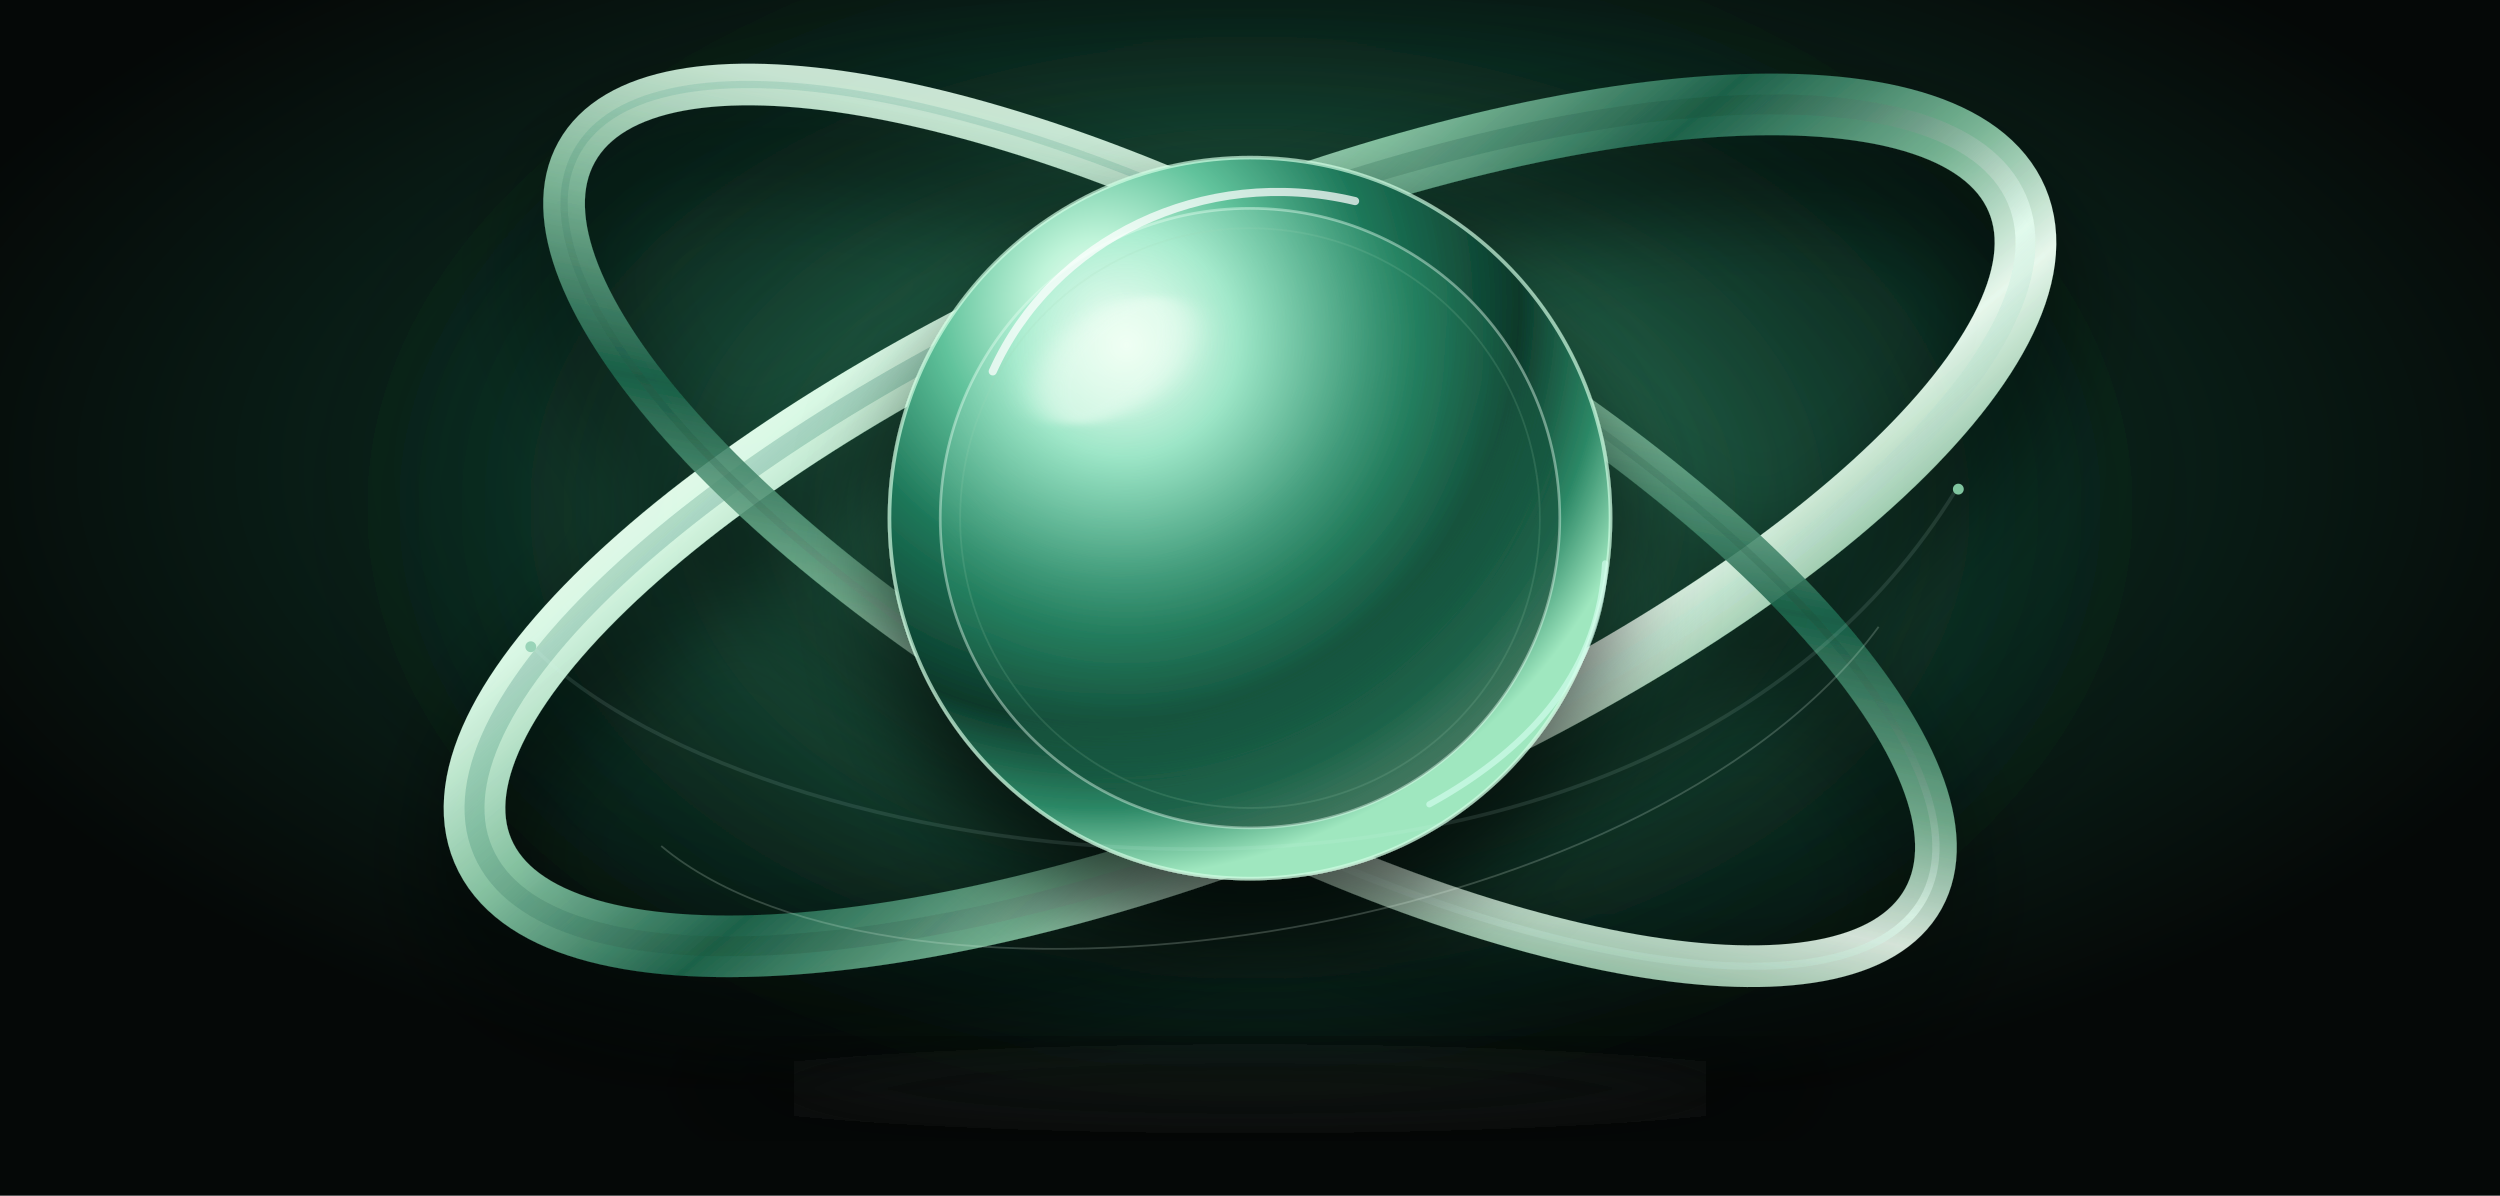
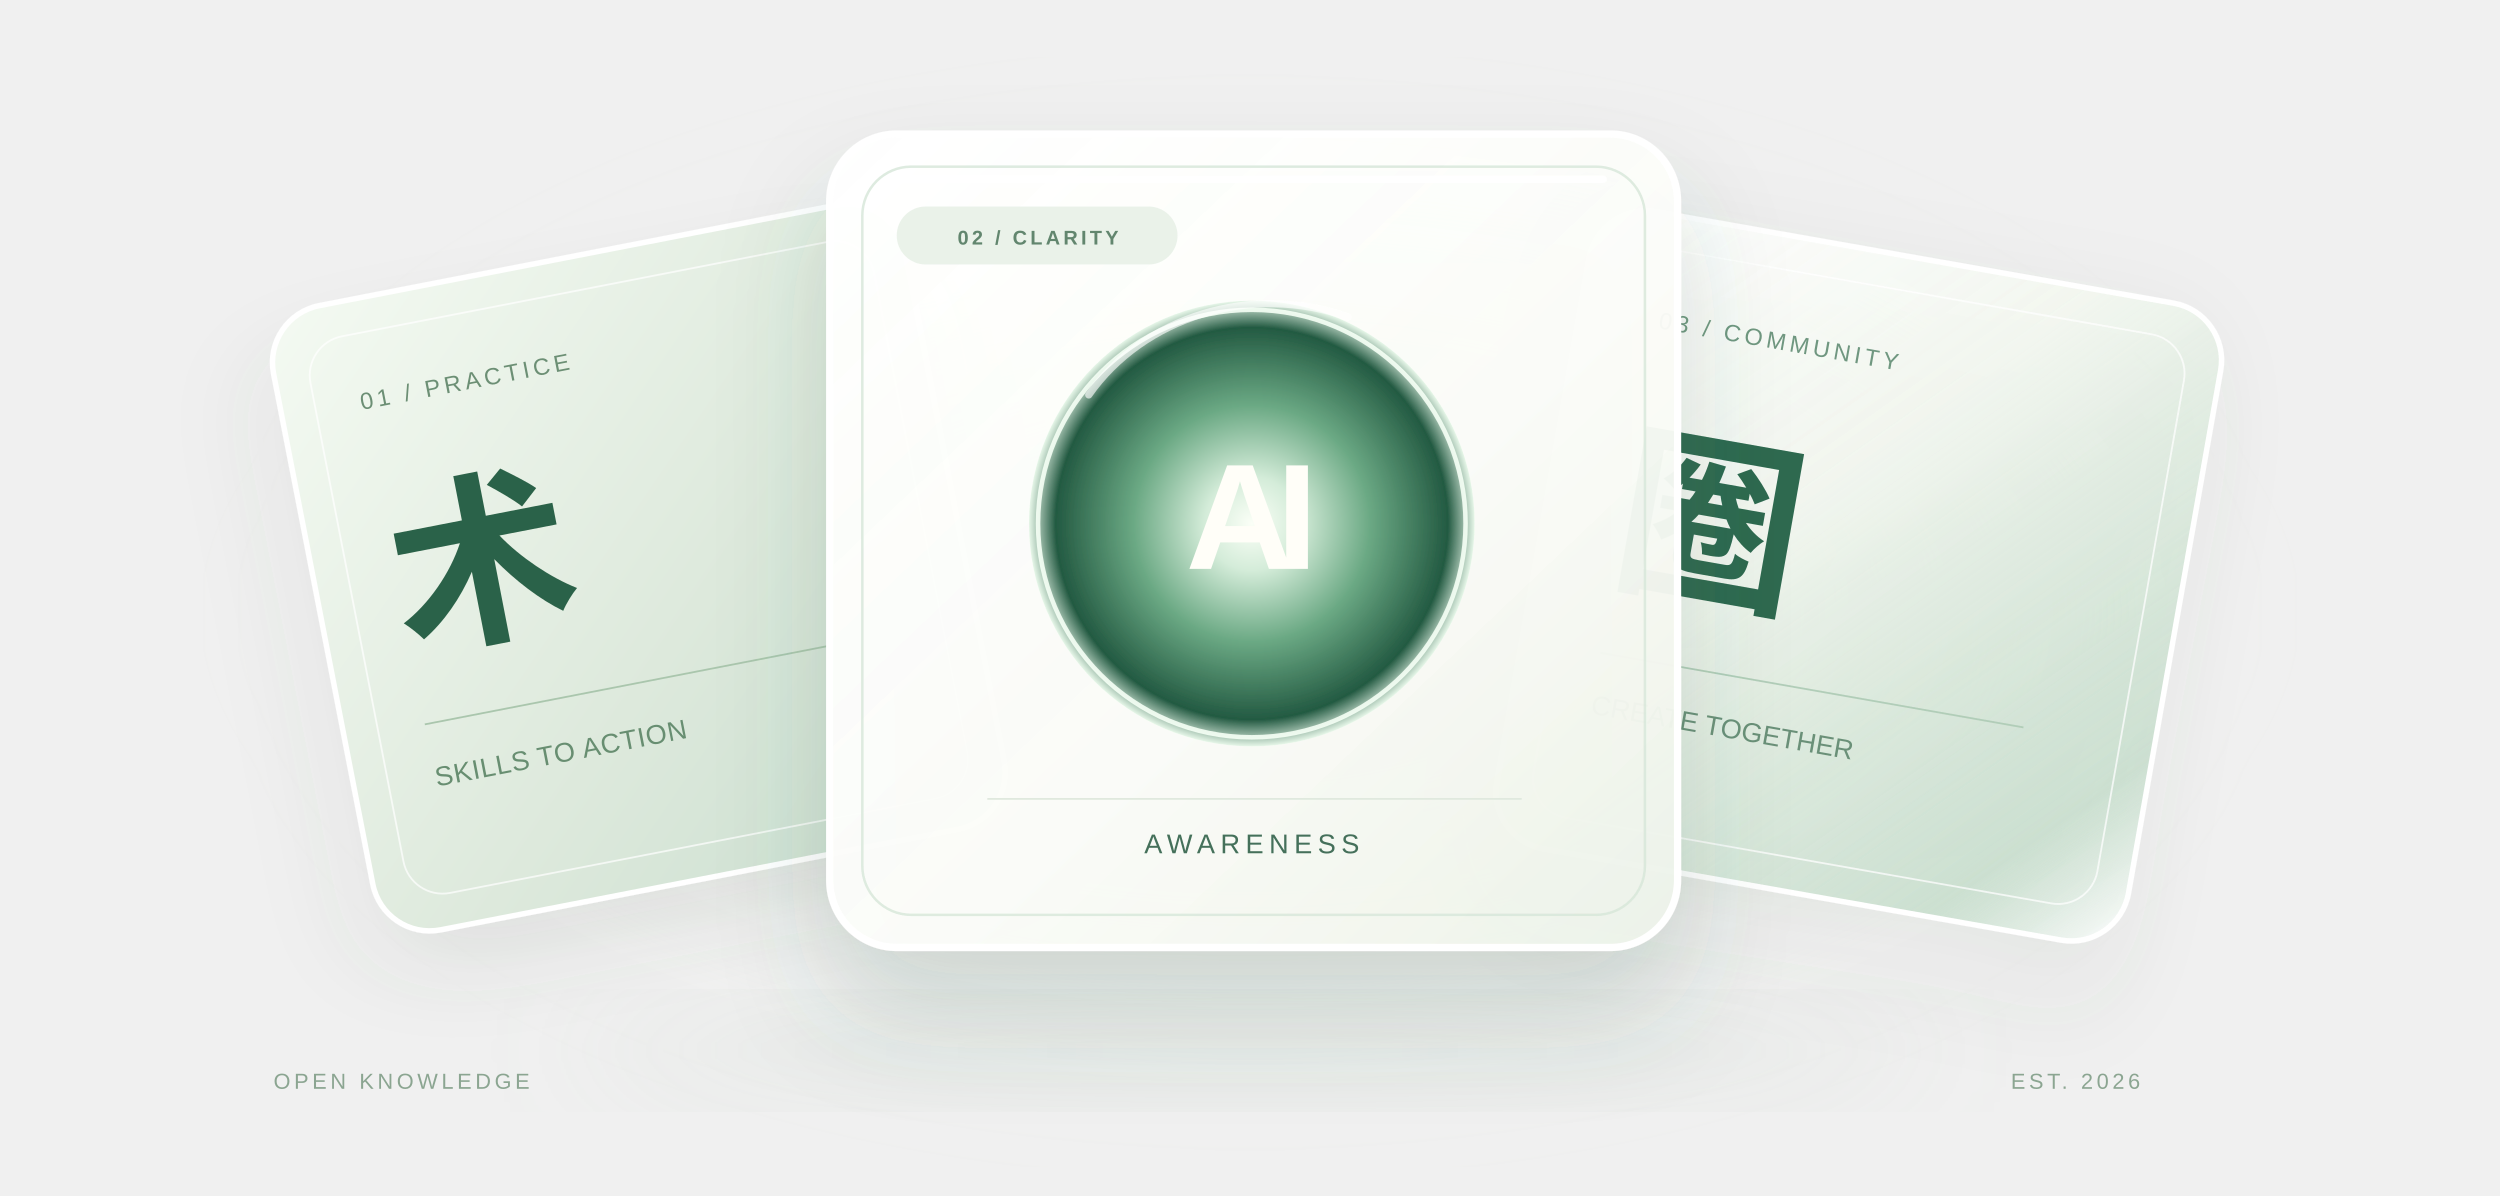
<svg xmlns="http://www.w3.org/2000/svg" width="1380" height="660" viewBox="0 0 1380 660" role="img" aria-labelledby="title desc">
  <defs>
-     <radialGradient id="space" cx=".5" cy=".39" r=".56">
-       <stop stop-color="#184738" />
-       <stop offset=".55" stop-color="#0a241b" />
-       <stop offset="1" stop-color="#050807" />
+     <radialGradient id="ambient">
+       <stop stop-color="#bddfc4" stop-opacity=".66" />
+       <stop offset=".52" stop-color="#e0ebda" stop-opacity=".31" />
+       <stop offset="1" stop-color="#faf9f6" stop-opacity="0" />
    </radialGradient>
-     <radialGradient id="aura" cx=".5" cy=".5" r=".5">
-       <stop stop-color="#72f2b6" stop-opacity=".49" />
-       <stop offset=".5" stop-color="#3baf7b" stop-opacity=".23" />
-       <stop offset="1" stop-color="#0d291d" stop-opacity="0" />
+     <linearGradient id="ivory" x1="0" x2="1" y1="0" y2="1">
+       <stop stop-color="#fff" stop-opacity=".98" />
+       <stop offset=".57" stop-color="#fcfdf9" stop-opacity=".96" />
+       <stop offset="1" stop-color="#edf2e9" stop-opacity=".97" />
+     </linearGradient>
+     <linearGradient id="sage" x1="0" x2="1" y1="0" y2="1">
+       <stop stop-color="#f4faf2" />
+       <stop offset=".58" stop-color="#dde9dc" />
+       <stop offset="1" stop-color="#c9decf" />
+     </linearGradient>
+     <linearGradient id="glass" x1="0" x2="1" y1="0" y2="1">
+       <stop stop-color="#fff" stop-opacity=".94" />
+       <stop offset=".4" stop-color="#f3f8f0" stop-opacity=".87" />
+       <stop offset=".85" stop-color="#bedac5" stop-opacity=".67" />
+       <stop offset="1" stop-color="#fff" stop-opacity=".96" />
+     </linearGradient>
+     <linearGradient id="emerald" x1="0" x2="1" y1="0" y2="1">
+       <stop stop-color="#7cb38d" />
+       <stop offset=".58" stop-color="#285f46" />
+       <stop offset="1" stop-color="#173e31" />
+     </linearGradient>
+     <radialGradient id="orb">
+       <stop stop-color="#fbfff7" />
+       <stop offset=".21" stop-color="#d4ecd9" />
+       <stop offset=".53" stop-color="#6ba984" />
+       <stop offset=".88" stop-color="#235a42" />
+       <stop offset="1" stop-color="#e7f7e9" />
    </radialGradient>
-     <radialGradient id="glass" cx=".29" cy=".2" r=".8">
-       <stop stop-color="#f8fff9" />
-       <stop offset=".11" stop-color="#bff4d9" />
-       <stop offset=".28" stop-color="#60c29b" />
-       <stop offset=".48" stop-color="#1d7759" />
-       <stop offset=".73" stop-color="#0c392a" />
-       <stop offset=".88" stop-color="#2c8866" />
-       <stop offset="1" stop-color="#9fe7bf" />
-     </radialGradient>
-     <radialGradient id="inner" cx=".3" cy=".22" r=".9">
-       <stop stop-color="#f2fff5" stop-opacity=".94" />
-       <stop offset=".2" stop-color="#a9edd0" stop-opacity=".82" />
-       <stop offset=".52" stop-color="#2d906c" stop-opacity=".61" />
-       <stop offset=".8" stop-color="#104532" stop-opacity=".52" />
-       <stop offset="1" stop-color="#0c3022" stop-opacity=".68" />
-     </radialGradient>
-     <linearGradient id="chrome" x1="0" y1="0" x2=".9" y2="1">
-       <stop stop-color="#ffffff" />
-       <stop offset=".15" stop-color="#e1ffeb" />
-       <stop offset=".31" stop-color="#8ac7a6" />
-       <stop offset=".5" stop-color="#1e644b" />
-       <stop offset=".69" stop-color="#7cb998" />
-       <stop offset=".83" stop-color="#effff3" />
-       <stop offset="1" stop-color="#6caf86" />
-     </linearGradient>
-     <linearGradient id="edge" x1="0" y1="0" x2="1" y2="1">
-       <stop stop-color="#effff8" stop-opacity=".93" />
-       <stop offset=".23" stop-color="#65ab90" stop-opacity=".5" />
-       <stop offset=".5" stop-color="#103e2b" stop-opacity=".17" />
-       <stop offset=".77" stop-color="#e6fff2" stop-opacity=".8" />
-       <stop offset="1" stop-color="#5e977b" stop-opacity=".35" />
-     </linearGradient>
-     <filter id="blur">
-       <feGaussianBlur stdDeviation="31" />
+     <filter id="soft">
+       <feGaussianBlur stdDeviation="40" />
    </filter>
-     <filter id="glow">
-       <feGaussianBlur stdDeviation="6" />
+     <filter id="shadow" x="-30%" y="-30%" width="160%" height="170%">
+       <feDropShadow dx="0" dy="35" stdDeviation="29" flood-color="#416851" flood-opacity=".19" />
    </filter>
-     <filter id="shadow" x="-50%" y="-50%" width="200%" height="200%">
-       <feDropShadow dx="0" dy="33" stdDeviation="26" flood-color="#000" flood-opacity=".65" />
+     <filter id="lightshadow" x="-30%" y="-30%" width="160%" height="170%">
+       <feDropShadow dx="0" dy="24" stdDeviation="26" flood-color="#4f6854" flood-opacity=".1" />
    </filter>
  </defs>
-   <rect width="1380" height="660" fill="url(#space)" />
-   <ellipse cx="690" cy="280" rx="530" ry="350" fill="url(#aura)" filter="url(#blur)" />
-   <ellipse cx="690" cy="601" rx="315" ry="24" fill="#0b0f0b" opacity=".78" filter="url(#blur)" />
-   <g filter="url(#shadow)" fill="none" stroke-linecap="round">
-     <ellipse cx="690" cy="290" rx="460" ry="160" transform="rotate(-23 690 290)" stroke="url(#chrome)" stroke-width="34" opacity=".96" />
-     <ellipse cx="690" cy="290" rx="460" ry="160" transform="rotate(-23 690 290)" stroke="url(#edge)" stroke-width="11" />
-     <ellipse cx="690" cy="290" rx="425" ry="148" transform="rotate(29 690 290)" stroke="url(#chrome)" stroke-width="23" opacity=".87" />
-     <ellipse cx="690" cy="290" rx="425" ry="148" transform="rotate(29 690 290)" stroke="url(#edge)" stroke-width="4" opacity=".8" />
+   <ellipse cx="690" cy="338" rx="530" ry="255" fill="url(#ambient)" filter="url(#soft)" />
+   <ellipse cx="691" cy="580" rx="365" ry="28" fill="#8faa93" opacity=".18" filter="url(#soft)" />
+   <g transform="rotate(-11 335 309)" filter="url(#lightshadow)">
+     <rect x="174" y="141" width="355" height="351" rx="32" fill="url(#sage)" stroke="#fff" stroke-width="3" />
+     <rect x="193" y="160" width="317" height="313" rx="22" fill="none" stroke="#fff" stroke-opacity=".7" stroke-width="1" />
+     <text x="218" y="202" fill="#6c8f74" font-family="Arial, sans-serif" font-size="13" letter-spacing="2.2">01 / PRACTICE</text>
+     <text x="216" y="334" fill="#2c6248" font-family="Arial, PingFang SC, sans-serif" font-size="102" font-weight="600">术</text>
+     <path d="M219 379H447" stroke="#aac6ad" stroke-width="1" />
+     <text x="219" y="414" fill="#678e71" font-family="Arial, sans-serif" font-size="15" letter-spacing=".4">SKILLS TO ACTION</text>
+   </g>
+   <g transform="rotate(10 1028 330)" filter="url(#lightshadow)">
+     <rect x="847" y="140" width="354" height="357" rx="32" fill="url(#glass)" stroke="#fff" stroke-width="3" />
+     <rect x="866" y="159" width="316" height="319" rx="22" fill="none" stroke="#fff" stroke-opacity=".72" stroke-width="1" />
+     <text x="891" y="203" fill="#6f9780" font-family="Arial, sans-serif" font-size="13" letter-spacing="2.2">03 / COMMUNITY</text>
+     <text x="887" y="341" fill="#2e6950" font-family="Arial, PingFang SC, sans-serif" font-size="103" font-weight="600">圈</text>
+     <path d="M891 385H1128" stroke="#b1cdb8" stroke-width="1" />
+     <text x="891" y="419" fill="#6a9078" font-family="Arial, sans-serif" font-size="15">CREATE TOGETHER</text>
  </g>
  <g filter="url(#shadow)">
-     <circle cx="690" cy="286" r="199" fill="url(#glass)" stroke="#d4ffe5" stroke-opacity=".67" stroke-width="2" />
-     <circle cx="690" cy="286" r="171" fill="url(#inner)" stroke="#e6fff3" stroke-opacity=".43" stroke-width="1.5" />
-     <circle cx="690" cy="286" r="160" fill="none" stroke="#a0dbb5" stroke-opacity=".15" />
-     <ellipse cx="615" cy="199" rx="49" ry="28" fill="#f0fff4" opacity=".52" transform="rotate(-33 615 199)" filter="url(#glow)" />
-     <path d="M548 205C581 132 664 91 748 111" stroke="#fff" stroke-opacity=".73" stroke-width="4.5" fill="none" stroke-linecap="round" />
-     <path d="M789 444C849 411 883 367 886 311" stroke="#d7fff0" stroke-opacity=".62" stroke-width="3.4" fill="none" stroke-linecap="round" />
+     <rect x="458" y="74" width="468" height="449" rx="37" fill="url(#ivory)" stroke="#fff" stroke-width="4" />
+     <rect x="476" y="92" width="432" height="413" rx="27" fill="none" stroke="#d8e7da" stroke-opacity=".83" stroke-width="1.4" />
+     <path d="M497 99H885" stroke="#fff" stroke-width="4" stroke-linecap="round" opacity=".9" />
+     <rect x="495" y="114" width="155" height="32" rx="16" fill="#eaf2e9" />
+     <text x="573" y="135" fill="#62866e" text-anchor="middle" font-family="Arial, sans-serif" font-size="11" font-weight="700" letter-spacing="1.8">02 / CLARITY</text>
+     <circle cx="691" cy="289" r="123" fill="url(#orb)" />
+     <circle cx="691" cy="289" r="118" fill="none" stroke="#f5fff5" stroke-width="2.5" opacity=".9" />
+     <path d="M601 218C631 175 691 156 744 175" fill="none" stroke="#fff" stroke-width="4" opacity=".63" stroke-linecap="round" />
+     <text x="691" y="314" fill="#fffef8" font-family="Arial, sans-serif" font-size="83" text-anchor="middle" font-weight="600" letter-spacing="-10">AI</text>
+     <path d="M545 441H840" stroke="#e0e9de" stroke-width="1" />
+     <text x="691" y="471" fill="#44705a" font-family="Arial, sans-serif" font-size="15" letter-spacing="3" text-anchor="middle">AWARENESS</text>
  </g>
-   <path d="M365 467C495 576 906 524 1037 346" fill="none" stroke="#ebfff2" stroke-opacity=".2" stroke-width="1" />
-   <path d="M293 356C421 487 906 554 1080 270" fill="none" stroke="#d3fcec" stroke-opacity=".11" stroke-width="2" />
-   <circle cx="293" cy="357" r="3" fill="#99d4b8" />
-   <circle cx="1081" cy="270" r="3" fill="#80c59f" />
+   <text x="151" y="601" font-family="Arial,sans-serif" font-size="12" letter-spacing="2" fill="#8ba591">OPEN KNOWLEDGE</text>
+   <text x="1110" y="601" font-family="Arial,sans-serif" font-size="12" letter-spacing="2" fill="#8ba591">EST. 2026</text>
</svg>
